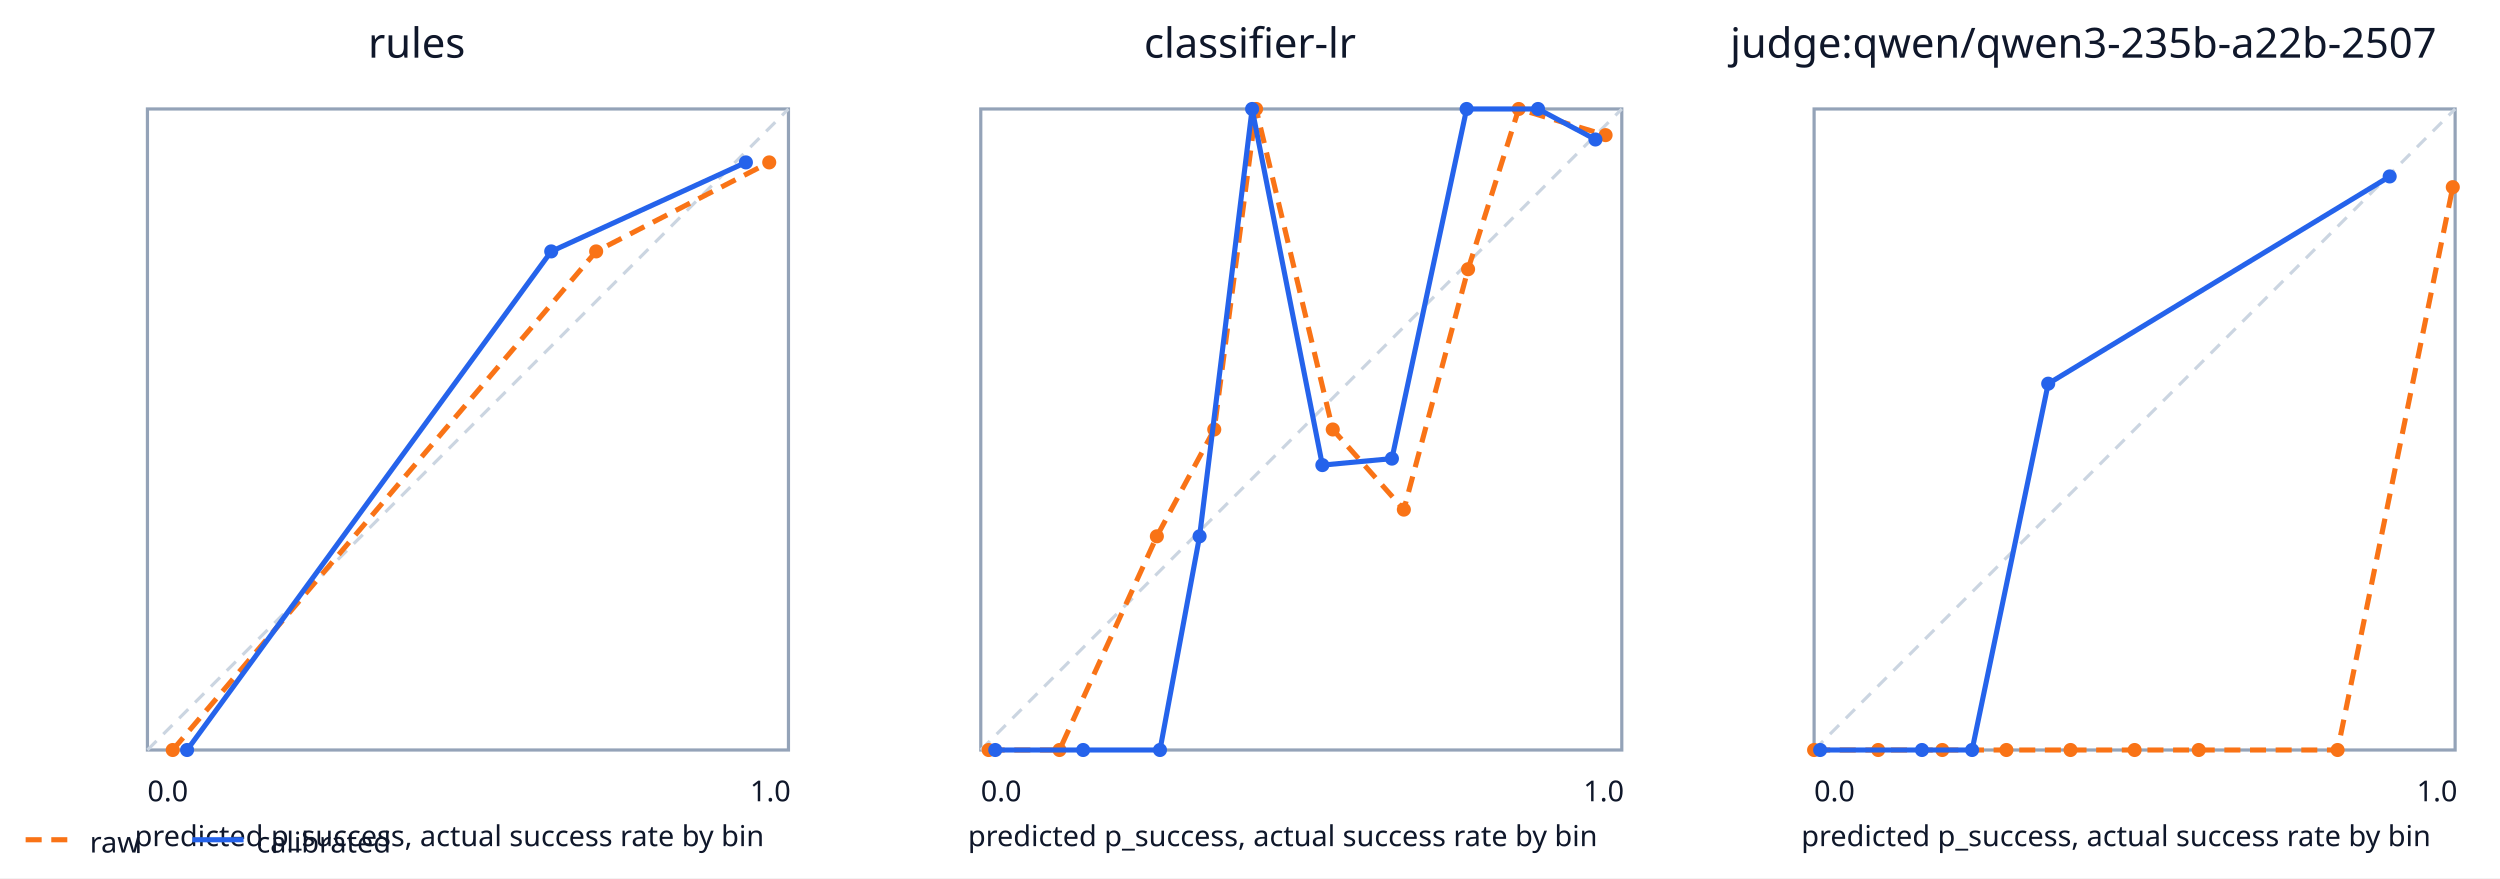
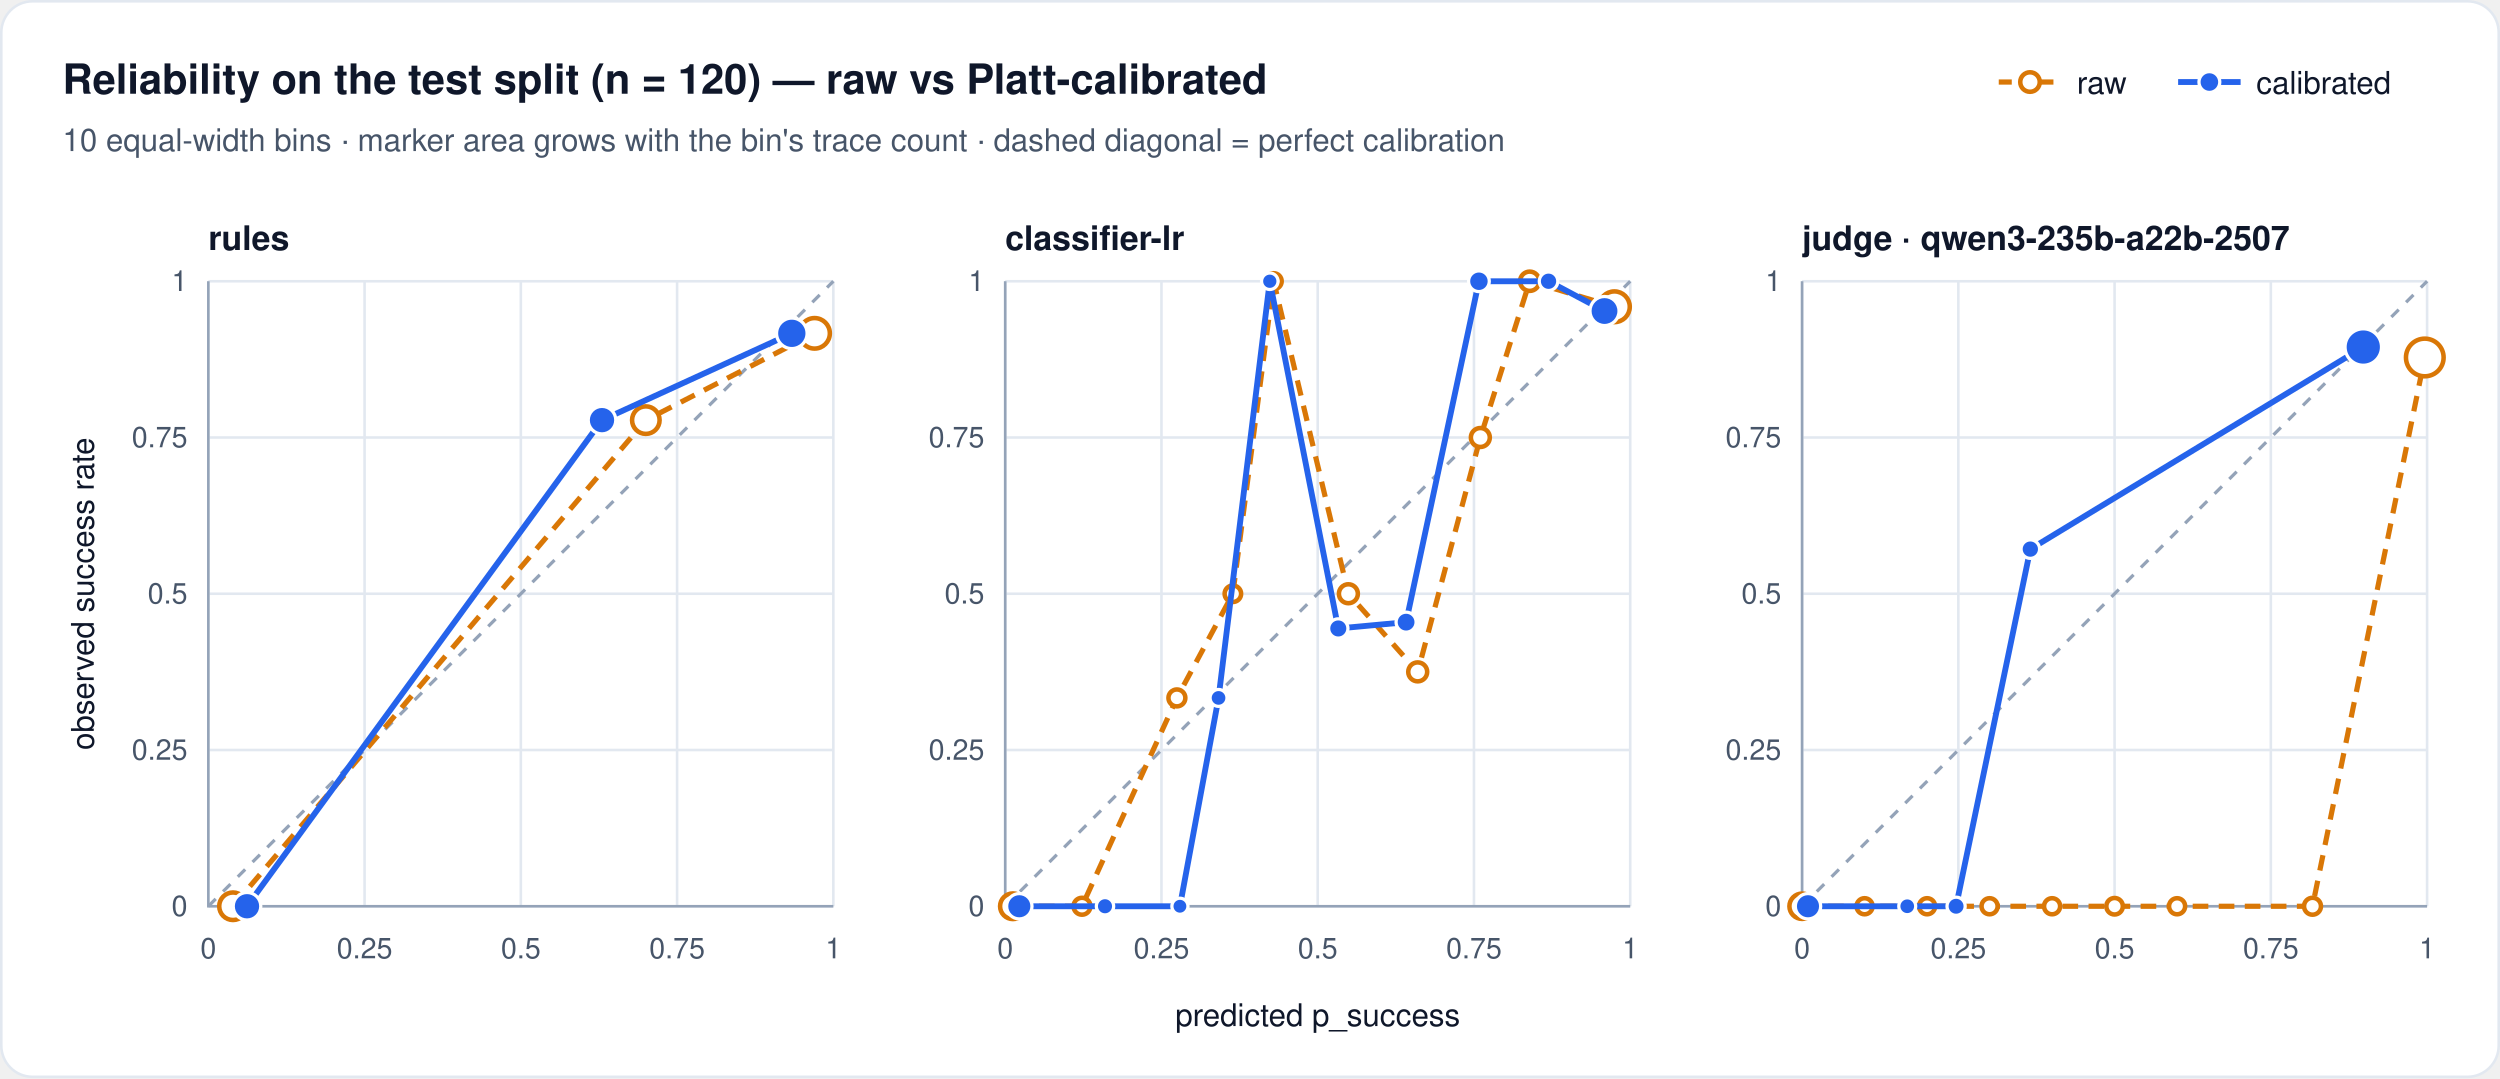
- <svg xmlns="http://www.w3.org/2000/svg" viewBox="0 0 780.00 274.00" font-family="sans-serif">
-   <rect x="0" y="0" width="780.00" height="274.00" fill="#ffffff" />
-   <text x="130.00" y="18" text-anchor="middle" font-size="13" fill="#0f172a">rules</text>
-   <rect x="46.00" y="34.00" width="200.00" height="200.00" fill="none" stroke="#94a3b8" />
-   <line x1="46.00" y1="234.00" x2="246.00" y2="34.00" stroke="#cbd5e1" stroke-dasharray="4,3" />
-   <path d="M53.89,234.00 L186.00,78.44 L240.00,50.67" fill="none" stroke="#f97316" stroke-width="1.6" stroke-dasharray="5,3" />
-   <circle cx="53.89" cy="234.00" r="2.2" fill="#f97316" />
-   <circle cx="186.00" cy="78.44" r="2.2" fill="#f97316" />
-   <circle cx="240.00" cy="50.67" r="2.2" fill="#f97316" />
-   <path d="M58.37,234.00 L171.98,78.44 L232.72,50.67" fill="none" stroke="#2563eb" stroke-width="1.6" />
-   <circle cx="58.37" cy="234.00" r="2.2" fill="#2563eb" />
-   <circle cx="171.98" cy="78.44" r="2.2" fill="#2563eb" />
-   <circle cx="232.72" cy="50.67" r="2.2" fill="#2563eb" />
-   <text x="46.00" y="250.00" font-size="9" fill="#0f172a">0.0</text>
-   <text x="234.00" y="250.00" font-size="9" fill="#0f172a">1.0</text>
-   <text x="42.00" y="264.00" font-size="9" fill="#0f172a">predicted p_success, actual success rate by bin</text>
-   <text x="390.00" y="18" text-anchor="middle" font-size="13" fill="#0f172a">classifier-lr</text>
-   <rect x="306.00" y="34.00" width="200.00" height="200.00" fill="none" stroke="#94a3b8" />
-   <line x1="306.00" y1="234.00" x2="506.00" y2="34.00" stroke="#cbd5e1" stroke-dasharray="4,3" />
-   <path d="M308.46,234.00 L330.56,234.00 L360.94,167.33 L378.85,134.00 L391.90,34.00 L415.82,134.00 L438.00,159.00 L458.04,84.00 L473.84,34.00 L500.94,42.16" fill="none" stroke="#f97316" stroke-width="1.6" stroke-dasharray="5,3" />
-   <circle cx="308.46" cy="234.00" r="2.2" fill="#f97316" />
-   <circle cx="330.56" cy="234.00" r="2.2" fill="#f97316" />
-   <circle cx="360.94" cy="167.33" r="2.2" fill="#f97316" />
-   <circle cx="378.85" cy="134.00" r="2.2" fill="#f97316" />
-   <circle cx="391.90" cy="34.00" r="2.2" fill="#f97316" />
-   <circle cx="415.82" cy="134.00" r="2.2" fill="#f97316" />
-   <circle cx="438.00" cy="159.00" r="2.2" fill="#f97316" />
-   <circle cx="458.04" cy="84.00" r="2.2" fill="#f97316" />
-   <circle cx="473.84" cy="34.00" r="2.2" fill="#f97316" />
-   <circle cx="500.94" cy="42.16" r="2.2" fill="#f97316" />
-   <path d="M310.52,234.00 L337.94,234.00 L361.91,234.00 L374.27,167.33 L390.66,34.00 L412.58,145.11 L434.28,143.09 L457.59,34.00 L479.87,34.00 L497.77,43.52" fill="none" stroke="#2563eb" stroke-width="1.6" />
-   <circle cx="310.52" cy="234.00" r="2.2" fill="#2563eb" />
-   <circle cx="337.94" cy="234.00" r="2.2" fill="#2563eb" />
-   <circle cx="361.91" cy="234.00" r="2.2" fill="#2563eb" />
-   <circle cx="374.27" cy="167.33" r="2.2" fill="#2563eb" />
-   <circle cx="390.66" cy="34.00" r="2.2" fill="#2563eb" />
-   <circle cx="412.58" cy="145.11" r="2.2" fill="#2563eb" />
-   <circle cx="434.28" cy="143.09" r="2.2" fill="#2563eb" />
-   <circle cx="457.59" cy="34.00" r="2.2" fill="#2563eb" />
-   <circle cx="479.87" cy="34.00" r="2.2" fill="#2563eb" />
-   <circle cx="497.77" cy="43.52" r="2.2" fill="#2563eb" />
-   <text x="306.00" y="250.00" font-size="9" fill="#0f172a">0.0</text>
-   <text x="494.00" y="250.00" font-size="9" fill="#0f172a">1.0</text>
-   <text x="302.00" y="264.00" font-size="9" fill="#0f172a">predicted p_success, actual success rate by bin</text>
-   <text x="650.00" y="18" text-anchor="middle" font-size="13" fill="#0f172a">judge:qwen/qwen3-235b-a22b-2507</text>
-   <rect x="566.00" y="34.00" width="200.00" height="200.00" fill="none" stroke="#94a3b8" />
-   <line x1="566.00" y1="234.00" x2="766.00" y2="34.00" stroke="#cbd5e1" stroke-dasharray="4,3" />
-   <path d="M566.00,234.00 L586.00,234.00 L606.00,234.00 L626.00,234.00 L646.00,234.00 L666.00,234.00 L686.00,234.00 L729.33,234.00 L765.27,58.39" fill="none" stroke="#f97316" stroke-width="1.6" stroke-dasharray="5,3" />
-   <circle cx="566.00" cy="234.00" r="2.2" fill="#f97316" />
-   <circle cx="586.00" cy="234.00" r="2.2" fill="#f97316" />
-   <circle cx="606.00" cy="234.00" r="2.2" fill="#f97316" />
-   <circle cx="626.00" cy="234.00" r="2.2" fill="#f97316" />
-   <circle cx="646.00" cy="234.00" r="2.2" fill="#f97316" />
-   <circle cx="666.00" cy="234.00" r="2.2" fill="#f97316" />
-   <circle cx="686.00" cy="234.00" r="2.2" fill="#f97316" />
-   <circle cx="729.33" cy="234.00" r="2.2" fill="#f97316" />
-   <circle cx="765.27" cy="58.39" r="2.2" fill="#f97316" />
-   <path d="M567.89,234.00 L599.65,234.00 L615.29,234.00 L639.04,119.71 L745.58,55.05" fill="none" stroke="#2563eb" stroke-width="1.6" />
-   <circle cx="567.89" cy="234.00" r="2.2" fill="#2563eb" />
-   <circle cx="599.65" cy="234.00" r="2.2" fill="#2563eb" />
-   <circle cx="615.29" cy="234.00" r="2.2" fill="#2563eb" />
-   <circle cx="639.04" cy="119.71" r="2.2" fill="#2563eb" />
-   <circle cx="745.58" cy="55.05" r="2.2" fill="#2563eb" />
-   <text x="566.00" y="250.00" font-size="9" fill="#0f172a">0.0</text>
-   <text x="754.00" y="250.00" font-size="9" fill="#0f172a">1.0</text>
-   <text x="562.00" y="264.00" font-size="9" fill="#0f172a">predicted p_success, actual success rate by bin</text>
-   <line x1="8" y1="262.00" x2="24" y2="262.00" stroke="#f97316" stroke-width="1.6" stroke-dasharray="5,3" />
-   <text x="28" y="266.00" font-size="9" fill="#0f172a">raw</text>
-   <line x1="60" y1="262.00" x2="76" y2="262.00" stroke="#2563eb" stroke-width="1.6" />
-   <text x="80" y="266.00" font-size="9" fill="#0f172a">calibrated</text>
+ <svg xmlns="http://www.w3.org/2000/svg" width="960" height="414" viewBox="0 0 960 414" font-family="ui-sans-serif, system-ui, -apple-system, 'Segoe UI', Helvetica, Arial, sans-serif" role="img">
+   <rect x="0.5" y="0.5" width="959" height="413" rx="12" fill="#ffffff" stroke="#e2e8f0" />
+   <text x="24" y="36" font-size="16" fill="#0f172a" font-weight="600">Reliability on the test split (n = 120) — raw vs Platt-calibrated</text>
+   <text x="24" y="58" font-size="12" fill="#475569">10 equal-width bins · marker area grows with the bin's trace count · dashed diagonal = perfect calibration</text>
+   <line x1="836.4" y1="31.5" x2="860.4" y2="31.5" stroke="#2563eb" stroke-width="2.25" />
+   <circle cx="848.4" cy="31.5" r="4" fill="#2563eb" stroke="#ffffff" stroke-width="1.25" />
+   <text x="866.4" y="36" font-size="12" fill="#0f172a">calibrated</text>
+   <line x1="767.52" y1="31.5" x2="791.52" y2="31.5" stroke="#d97706" stroke-width="2" stroke-dasharray="5 3" />
+   <circle cx="779.52" cy="31.5" r="3.75" fill="#ffffff" stroke="#d97706" stroke-width="1.75" />
+   <text x="797.52" y="36" font-size="12" fill="#0f172a">raw</text>
+   <path d="M80,108V348M80,348H320M140,108V348M80,288H320M200,108V348M80,228H320M260,108V348M80,168H320M320,108V348M80,108H320" fill="none" stroke="#e2e8f0" />
+   <path d="M80,108V348H320" fill="none" stroke="#94a3b8" />
+   <text x="80" y="368" font-size="11" fill="#475569" text-anchor="middle">0</text>
+   <text x="72" y="351.75" font-size="11" fill="#475569" text-anchor="end">0</text>
+   <text x="140" y="368" font-size="11" fill="#475569" text-anchor="middle">0.25</text>
+   <text x="72" y="291.75" font-size="11" fill="#475569" text-anchor="end">0.25</text>
+   <text x="200" y="368" font-size="11" fill="#475569" text-anchor="middle">0.5</text>
+   <text x="72" y="231.75" font-size="11" fill="#475569" text-anchor="end">0.5</text>
+   <text x="260" y="368" font-size="11" fill="#475569" text-anchor="middle">0.75</text>
+   <text x="72" y="171.75" font-size="11" fill="#475569" text-anchor="end">0.75</text>
+   <text x="320" y="368" font-size="11" fill="#475569" text-anchor="middle">1</text>
+   <text x="72" y="111.75" font-size="11" fill="#475569" text-anchor="end">1</text>
+   <path d="M386,108V348M386,348H626M446,108V348M386,288H626M506,108V348M386,228H626M566,108V348M386,168H626M626,108V348M386,108H626" fill="none" stroke="#e2e8f0" />
+   <path d="M386,108V348H626" fill="none" stroke="#94a3b8" />
+   <text x="386" y="368" font-size="11" fill="#475569" text-anchor="middle">0</text>
+   <text x="378" y="351.75" font-size="11" fill="#475569" text-anchor="end">0</text>
+   <text x="446" y="368" font-size="11" fill="#475569" text-anchor="middle">0.25</text>
+   <text x="378" y="291.75" font-size="11" fill="#475569" text-anchor="end">0.25</text>
+   <text x="506" y="368" font-size="11" fill="#475569" text-anchor="middle">0.5</text>
+   <text x="378" y="231.75" font-size="11" fill="#475569" text-anchor="end">0.5</text>
+   <text x="566" y="368" font-size="11" fill="#475569" text-anchor="middle">0.75</text>
+   <text x="378" y="171.75" font-size="11" fill="#475569" text-anchor="end">0.75</text>
+   <text x="626" y="368" font-size="11" fill="#475569" text-anchor="middle">1</text>
+   <text x="378" y="111.75" font-size="11" fill="#475569" text-anchor="end">1</text>
+   <path d="M692,108V348M692,348H932M752,108V348M692,288H932M812,108V348M692,228H932M872,108V348M692,168H932M932,108V348M692,108H932" fill="none" stroke="#e2e8f0" />
+   <path d="M692,108V348H932" fill="none" stroke="#94a3b8" />
+   <text x="692" y="368" font-size="11" fill="#475569" text-anchor="middle">0</text>
+   <text x="684" y="351.75" font-size="11" fill="#475569" text-anchor="end">0</text>
+   <text x="752" y="368" font-size="11" fill="#475569" text-anchor="middle">0.25</text>
+   <text x="684" y="291.75" font-size="11" fill="#475569" text-anchor="end">0.25</text>
+   <text x="812" y="368" font-size="11" fill="#475569" text-anchor="middle">0.5</text>
+   <text x="684" y="231.75" font-size="11" fill="#475569" text-anchor="end">0.5</text>
+   <text x="872" y="368" font-size="11" fill="#475569" text-anchor="middle">0.75</text>
+   <text x="684" y="171.75" font-size="11" fill="#475569" text-anchor="end">0.75</text>
+   <text x="932" y="368" font-size="11" fill="#475569" text-anchor="middle">1</text>
+   <text x="684" y="111.75" font-size="11" fill="#475569" text-anchor="end">1</text>
+   <text x="506" y="394" font-size="12" fill="#0f172a" text-anchor="middle">predicted p_success</text>
+   <text x="36" y="228" font-size="12" fill="#0f172a" text-anchor="middle" transform="rotate(-90 36 228)">observed success rate</text>
+   <text x="80" y="96" font-size="13" fill="#0f172a" font-weight="600">rules</text>
+   <line x1="80" y1="348" x2="320" y2="108" stroke="#94a3b8" stroke-width="1.25" stroke-dasharray="4 4" />
+   <path d="M89.47,348L248,161.33L312.8,128" fill="none" stroke="#d97706" stroke-width="2" stroke-dasharray="6 4" stroke-linejoin="round" />
+   <circle cx="89.47" cy="348" r="5.29" fill="#ffffff" stroke="#d97706" stroke-width="1.75" />
+   <circle cx="248" cy="161.33" r="5.29" fill="#ffffff" stroke="#d97706" stroke-width="1.75" />
+   <circle cx="312.8" cy="128" r="5.86" fill="#ffffff" stroke="#d97706" stroke-width="1.75" />
+   <path d="M94.85,348L231.17,161.33L304.06,128" fill="none" stroke="#2563eb" stroke-width="2.25" stroke-linejoin="round" />
+   <circle cx="94.85" cy="348" r="5.29" fill="#2563eb" stroke="#ffffff" stroke-width="1.25" />
+   <circle cx="231.17" cy="161.33" r="5.29" fill="#2563eb" stroke="#ffffff" stroke-width="1.25" />
+   <circle cx="304.06" cy="128" r="5.86" fill="#2563eb" stroke="#ffffff" stroke-width="1.25" />
+   <text x="386" y="96" font-size="13" fill="#0f172a" font-weight="600">classifier-lr</text>
+   <line x1="386" y1="348" x2="626" y2="108" stroke="#94a3b8" stroke-width="1.25" stroke-dasharray="4 4" />
+   <path d="M388.96,348L415.48,348L451.93,268L473.42,228L489.08,108L517.78,228L544.4,258L568.45,168L587.41,108L619.93,117.8" fill="none" stroke="#d97706" stroke-width="2" stroke-dasharray="6 4" stroke-linejoin="round" />
+   <circle cx="388.96" cy="348" r="4.93" fill="#ffffff" stroke="#d97706" stroke-width="1.75" />
+   <circle cx="415.48" cy="348" r="3.25" fill="#ffffff" stroke="#d97706" stroke-width="1.75" />
+   <circle cx="451.93" cy="268" r="3.25" fill="#ffffff" stroke="#d97706" stroke-width="1.75" />
+   <circle cx="473.42" cy="228" r="3.17" fill="#ffffff" stroke="#d97706" stroke-width="1.75" />
+   <circle cx="489.08" cy="108" r="3.09" fill="#ffffff" stroke="#d97706" stroke-width="1.75" />
+   <circle cx="517.78" cy="228" r="3.64" fill="#ffffff" stroke="#d97706" stroke-width="1.75" />
+   <circle cx="544.4" cy="258" r="3.64" fill="#ffffff" stroke="#d97706" stroke-width="1.75" />
+   <circle cx="568.45" cy="168" r="3.64" fill="#ffffff" stroke="#d97706" stroke-width="1.75" />
+   <circle cx="587.41" cy="108" r="3.71" fill="#ffffff" stroke="#d97706" stroke-width="1.75" />
+   <circle cx="619.93" cy="117.8" r="5.9" fill="#ffffff" stroke="#d97706" stroke-width="1.75" />
+   <path d="M391.42,348L424.32,348L453.09,348L467.92,268L487.6,108L513.9,241.33L539.94,238.91L567.91,108L594.64,108L616.13,119.43" fill="none" stroke="#2563eb" stroke-width="2.25" stroke-linejoin="round" />
+   <circle cx="391.42" cy="348" r="4.87" fill="#2563eb" stroke="#ffffff" stroke-width="1.25" />
+   <circle cx="424.32" cy="348" r="3.33" fill="#2563eb" stroke="#ffffff" stroke-width="1.25" />
+   <circle cx="453.09" cy="348" r="3.09" fill="#2563eb" stroke="#ffffff" stroke-width="1.25" />
+   <circle cx="467.92" cy="268" r="3.25" fill="#2563eb" stroke="#ffffff" stroke-width="1.25" />
+   <circle cx="487.6" cy="108" r="3.17" fill="#2563eb" stroke="#ffffff" stroke-width="1.25" />
+   <circle cx="513.9" cy="241.33" r="3.71" fill="#2563eb" stroke="#ffffff" stroke-width="1.25" />
+   <circle cx="539.94" cy="238.91" r="3.85" fill="#2563eb" stroke="#ffffff" stroke-width="1.25" />
+   <circle cx="567.91" cy="108" r="3.98" fill="#2563eb" stroke="#ffffff" stroke-width="1.25" />
+   <circle cx="594.64" cy="108" r="3.56" fill="#2563eb" stroke="#ffffff" stroke-width="1.25" />
+   <circle cx="616.13" cy="119.43" r="5.58" fill="#2563eb" stroke="#ffffff" stroke-width="1.25" />
+   <text x="692" y="96" font-size="13" fill="#0f172a" font-weight="600">judge · qwen3-235b-a22b-2507</text>
+   <line x1="692" y1="348" x2="932" y2="108" stroke="#94a3b8" stroke-width="1.25" stroke-dasharray="4 4" />
+   <path d="M692,348L716,348L740,348L764,348L788,348L812,348L836,348L888,348L931.12,137.27" fill="none" stroke="#d97706" stroke-width="2" stroke-dasharray="6 4" stroke-linejoin="round" />
+   <circle cx="692" cy="348" r="4.87" fill="#ffffff" stroke="#d97706" stroke-width="1.75" />
+   <circle cx="716" cy="348" r="3.09" fill="#ffffff" stroke="#d97706" stroke-width="1.75" />
+   <circle cx="740" cy="348" r="3.09" fill="#ffffff" stroke="#d97706" stroke-width="1.75" />
+   <circle cx="764" cy="348" r="3.09" fill="#ffffff" stroke="#d97706" stroke-width="1.75" />
+   <circle cx="788" cy="348" r="3.09" fill="#ffffff" stroke="#d97706" stroke-width="1.75" />
+   <circle cx="812" cy="348" r="3.17" fill="#ffffff" stroke="#d97706" stroke-width="1.75" />
+   <circle cx="836" cy="348" r="3.09" fill="#ffffff" stroke="#d97706" stroke-width="1.75" />
+   <circle cx="888" cy="348" r="3.25" fill="#ffffff" stroke="#d97706" stroke-width="1.75" />
+   <circle cx="931.12" cy="137.27" r="7.23" fill="#ffffff" stroke="#d97706" stroke-width="1.75" />
+   <path d="M694.27,348L732.38,348L751.14,348L779.65,210.86L907.5,133.26" fill="none" stroke="#2563eb" stroke-width="2.25" stroke-linejoin="round" />
+   <circle cx="694.27" cy="348" r="4.87" fill="#2563eb" stroke="#ffffff" stroke-width="1.25" />
+   <circle cx="732.38" cy="348" r="3.25" fill="#2563eb" stroke="#ffffff" stroke-width="1.25" />
+   <circle cx="751.14" cy="348" r="3.49" fill="#2563eb" stroke="#ffffff" stroke-width="1.25" />
+   <circle cx="779.65" cy="210.86" r="3.56" fill="#2563eb" stroke="#ffffff" stroke-width="1.25" />
+   <circle cx="907.5" cy="133.26" r="7" fill="#2563eb" stroke="#ffffff" stroke-width="1.25" />
</svg>
